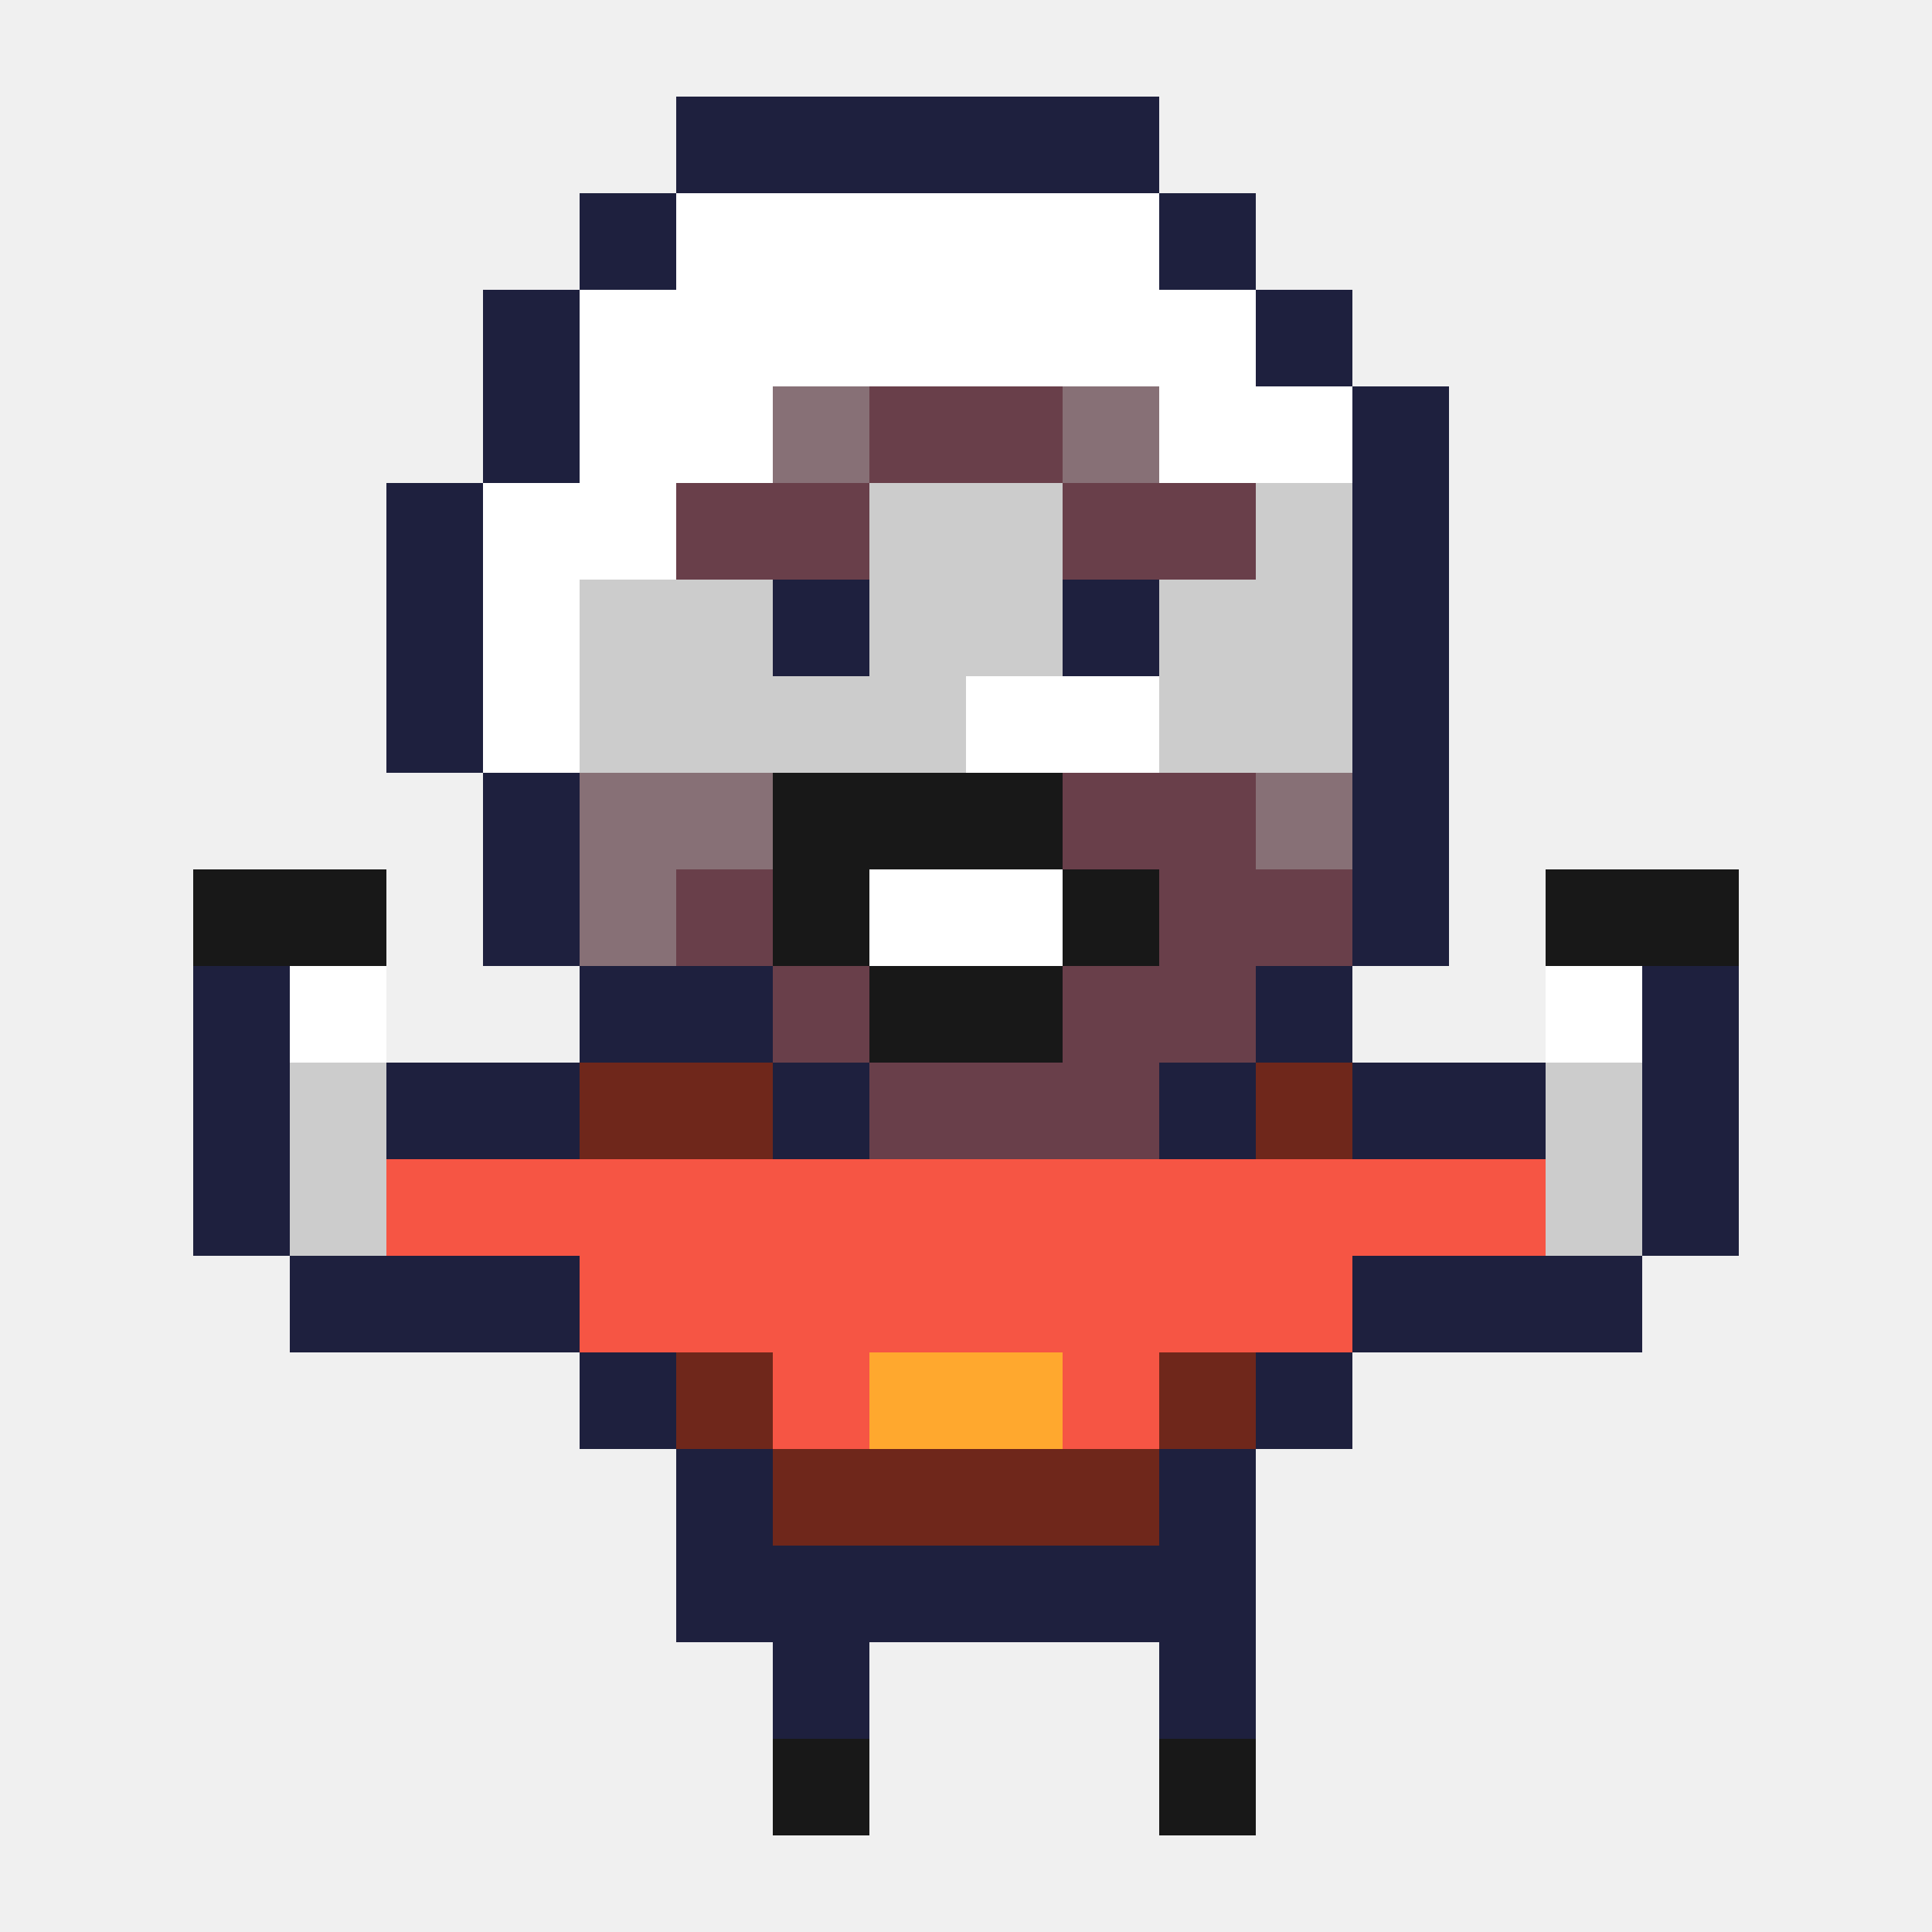
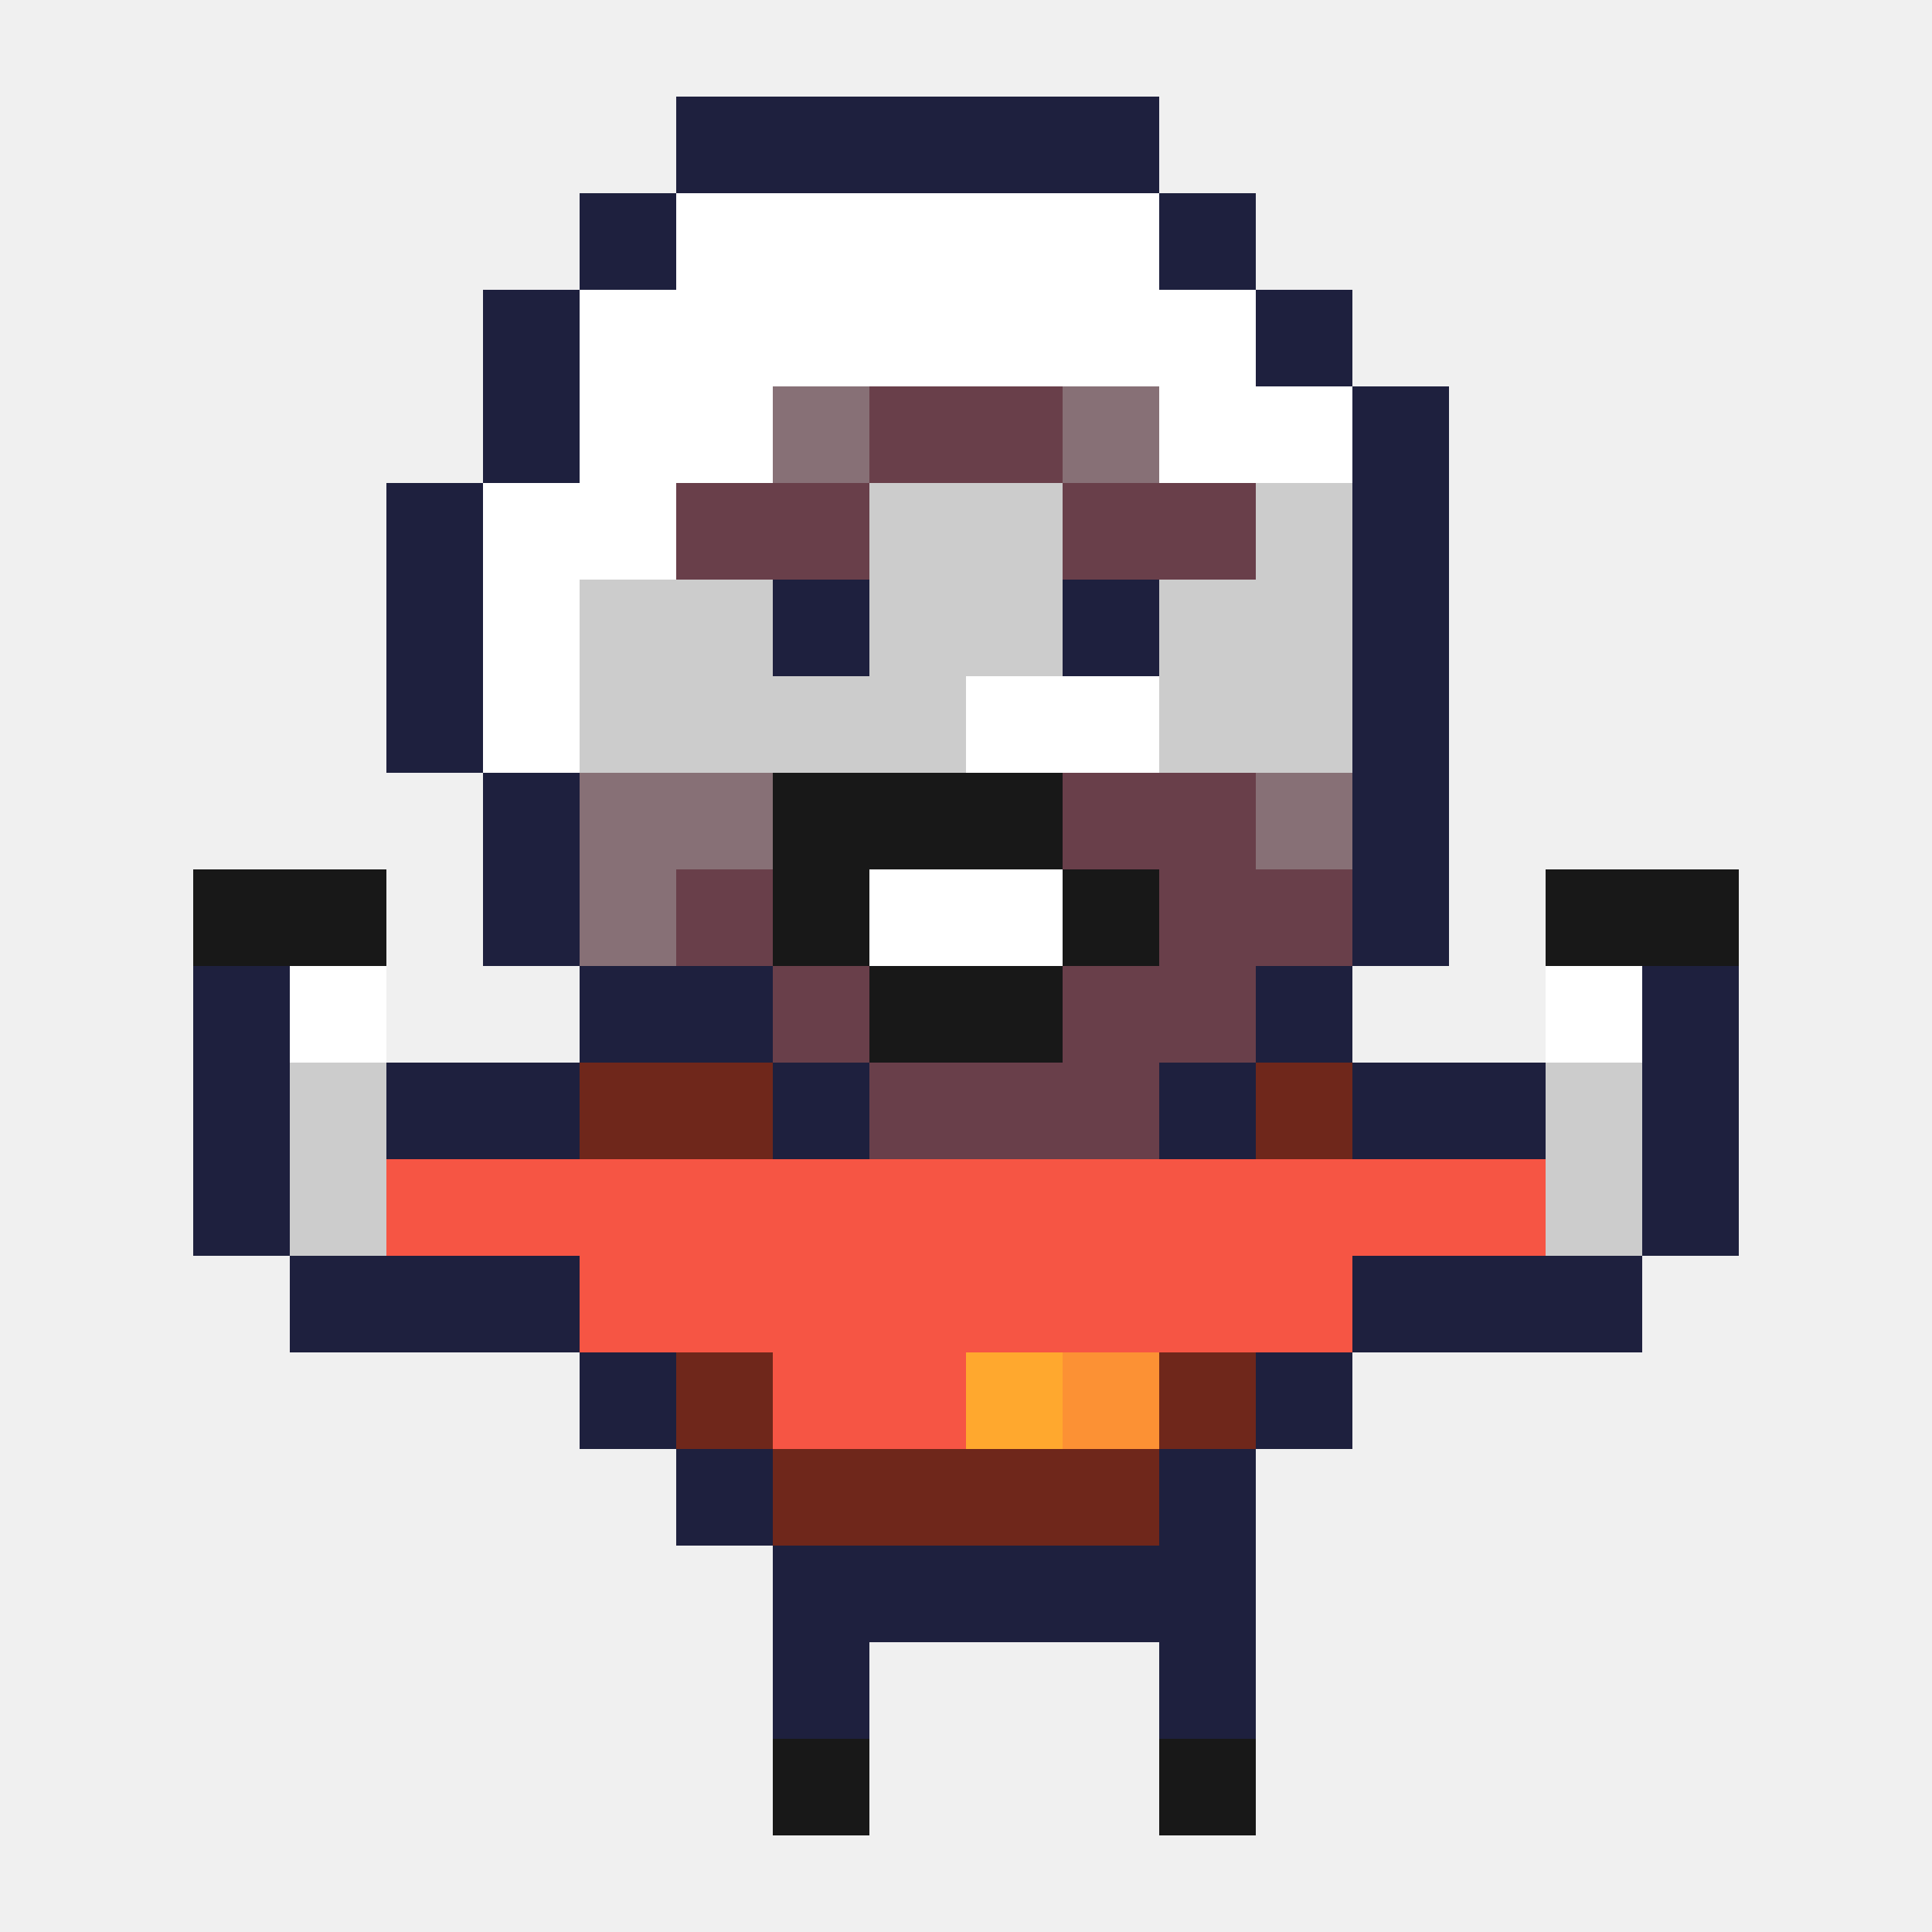
<svg xmlns="http://www.w3.org/2000/svg" viewBox="0 -0.5 20 20" shape-rendering="crispEdges">
-   <path stroke="#1e203e" d="M7 1h5M6 2h1M12 2h1M5 3h1M13 3h1M5 4h1M14 4h1M4 5h1M14 5h1M4 6h1M8 6h1M11 6h1M14 6h1M4 7h1M14 7h1M5 8h1M14 8h1M5 9h1M14 9h1M2 10h1M6 10h2M13 10h1M17 10h1M2 11h1M4 11h2M8 11h1M12 11h1M14 11h2M17 11h1M2 12h1M17 12h1M3 13h3M14 13h3M6 14h1M13 14h1M7 15h1M12 15h1M7 16h6M8 17h1M12 17h1" />
+   <path stroke="#1e203e" d="M7 1h5M6 2h1M12 2h1M5 3h1M13 3h1M5 4h1M14 4h1M4 5h1M14 5h1M4 6h1M8 6h1M11 6h1M14 6h1M4 7h1M14 7h1M5 8h1M14 8h1M5 9h1M14 9h1M2 10h1M6 10h2M13 10h1M17 10h1M2 11h1M4 11h2M8 11h1M12 11h1M14 11h2M17 11h1M2 12h1M17 12h1M3 13h3M14 13h3M6 14h1M13 14h1M7 15h1M12 15h1M8 16h5M8 17h1M12 17h1" />
  <path stroke="#ffffff" d="M7 2h5M6 3h7M6 4h2M12 4h2M5 5h2M5 6h1M5 7h1M10 7h2M9 9h2M3 10h1M16 10h1" />
  <path stroke="#877076" d="M8 4h1M11 4h1M6 8h2M13 8h1M6 9h1" />
  <path stroke="#693f4a" d="M9 4h2M7 5h2M11 5h2M11 8h2M7 9h1M12 9h2M8 10h1M11 10h2M9 11h3" />
  <path stroke="#cccccc" d="M9 5h2M13 5h1M6 6h2M9 6h2M12 6h2M6 7h4M12 7h2M3 11h1M16 11h1M3 12h1M16 12h1" />
  <path stroke="#181818" d="M8 8h3M2 9h2M8 9h1M11 9h1M16 9h2M9 10h2M8 18h1M12 18h1" />
  <path stroke="#6f271b" d="M6 11h2M13 11h1M7 14h1M12 14h1M8 15h4" />
-   <path stroke="#f65544" d="M4 12h12M6 13h8M8 14h1M11 14h1" />
-   <path stroke="#ffa82e" d="M9 14h2" />
+   <path stroke="#f65544" d="M4 12h12M6 13h8M8 14h2" />
+   <path stroke="#ffa82e" d="M10 14h1" />
+   <path stroke="#fc9134" d="M11 14h1" />
</svg>
